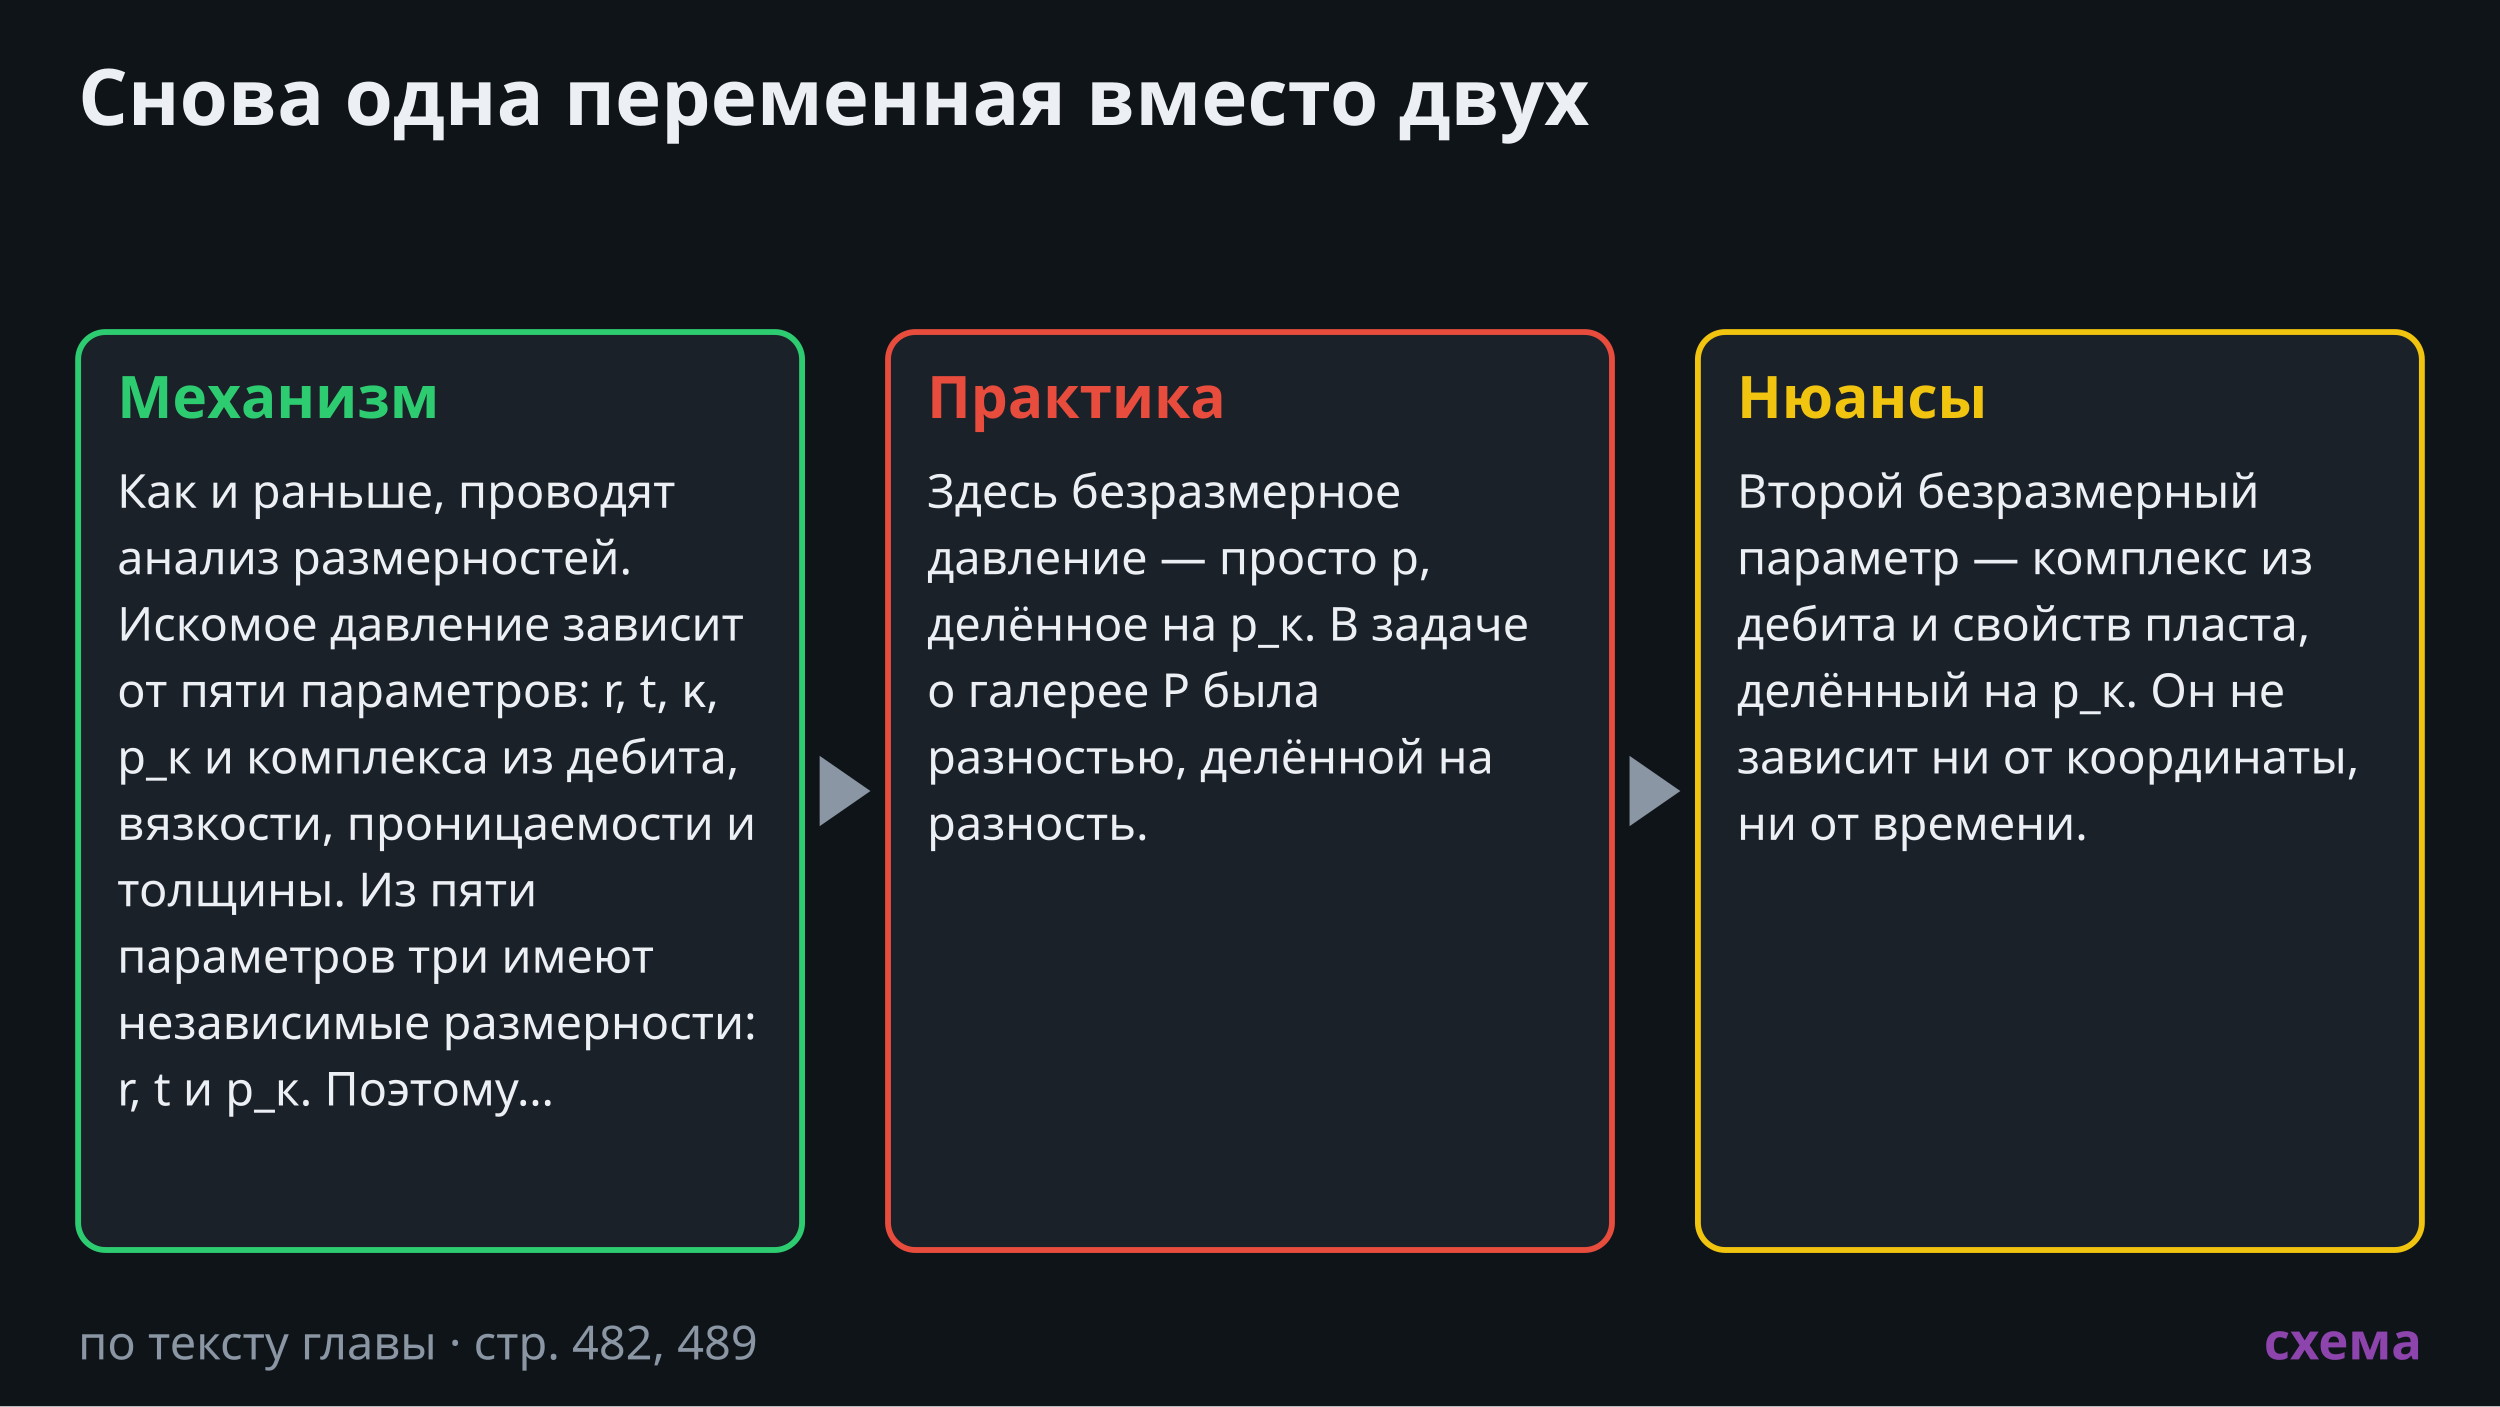
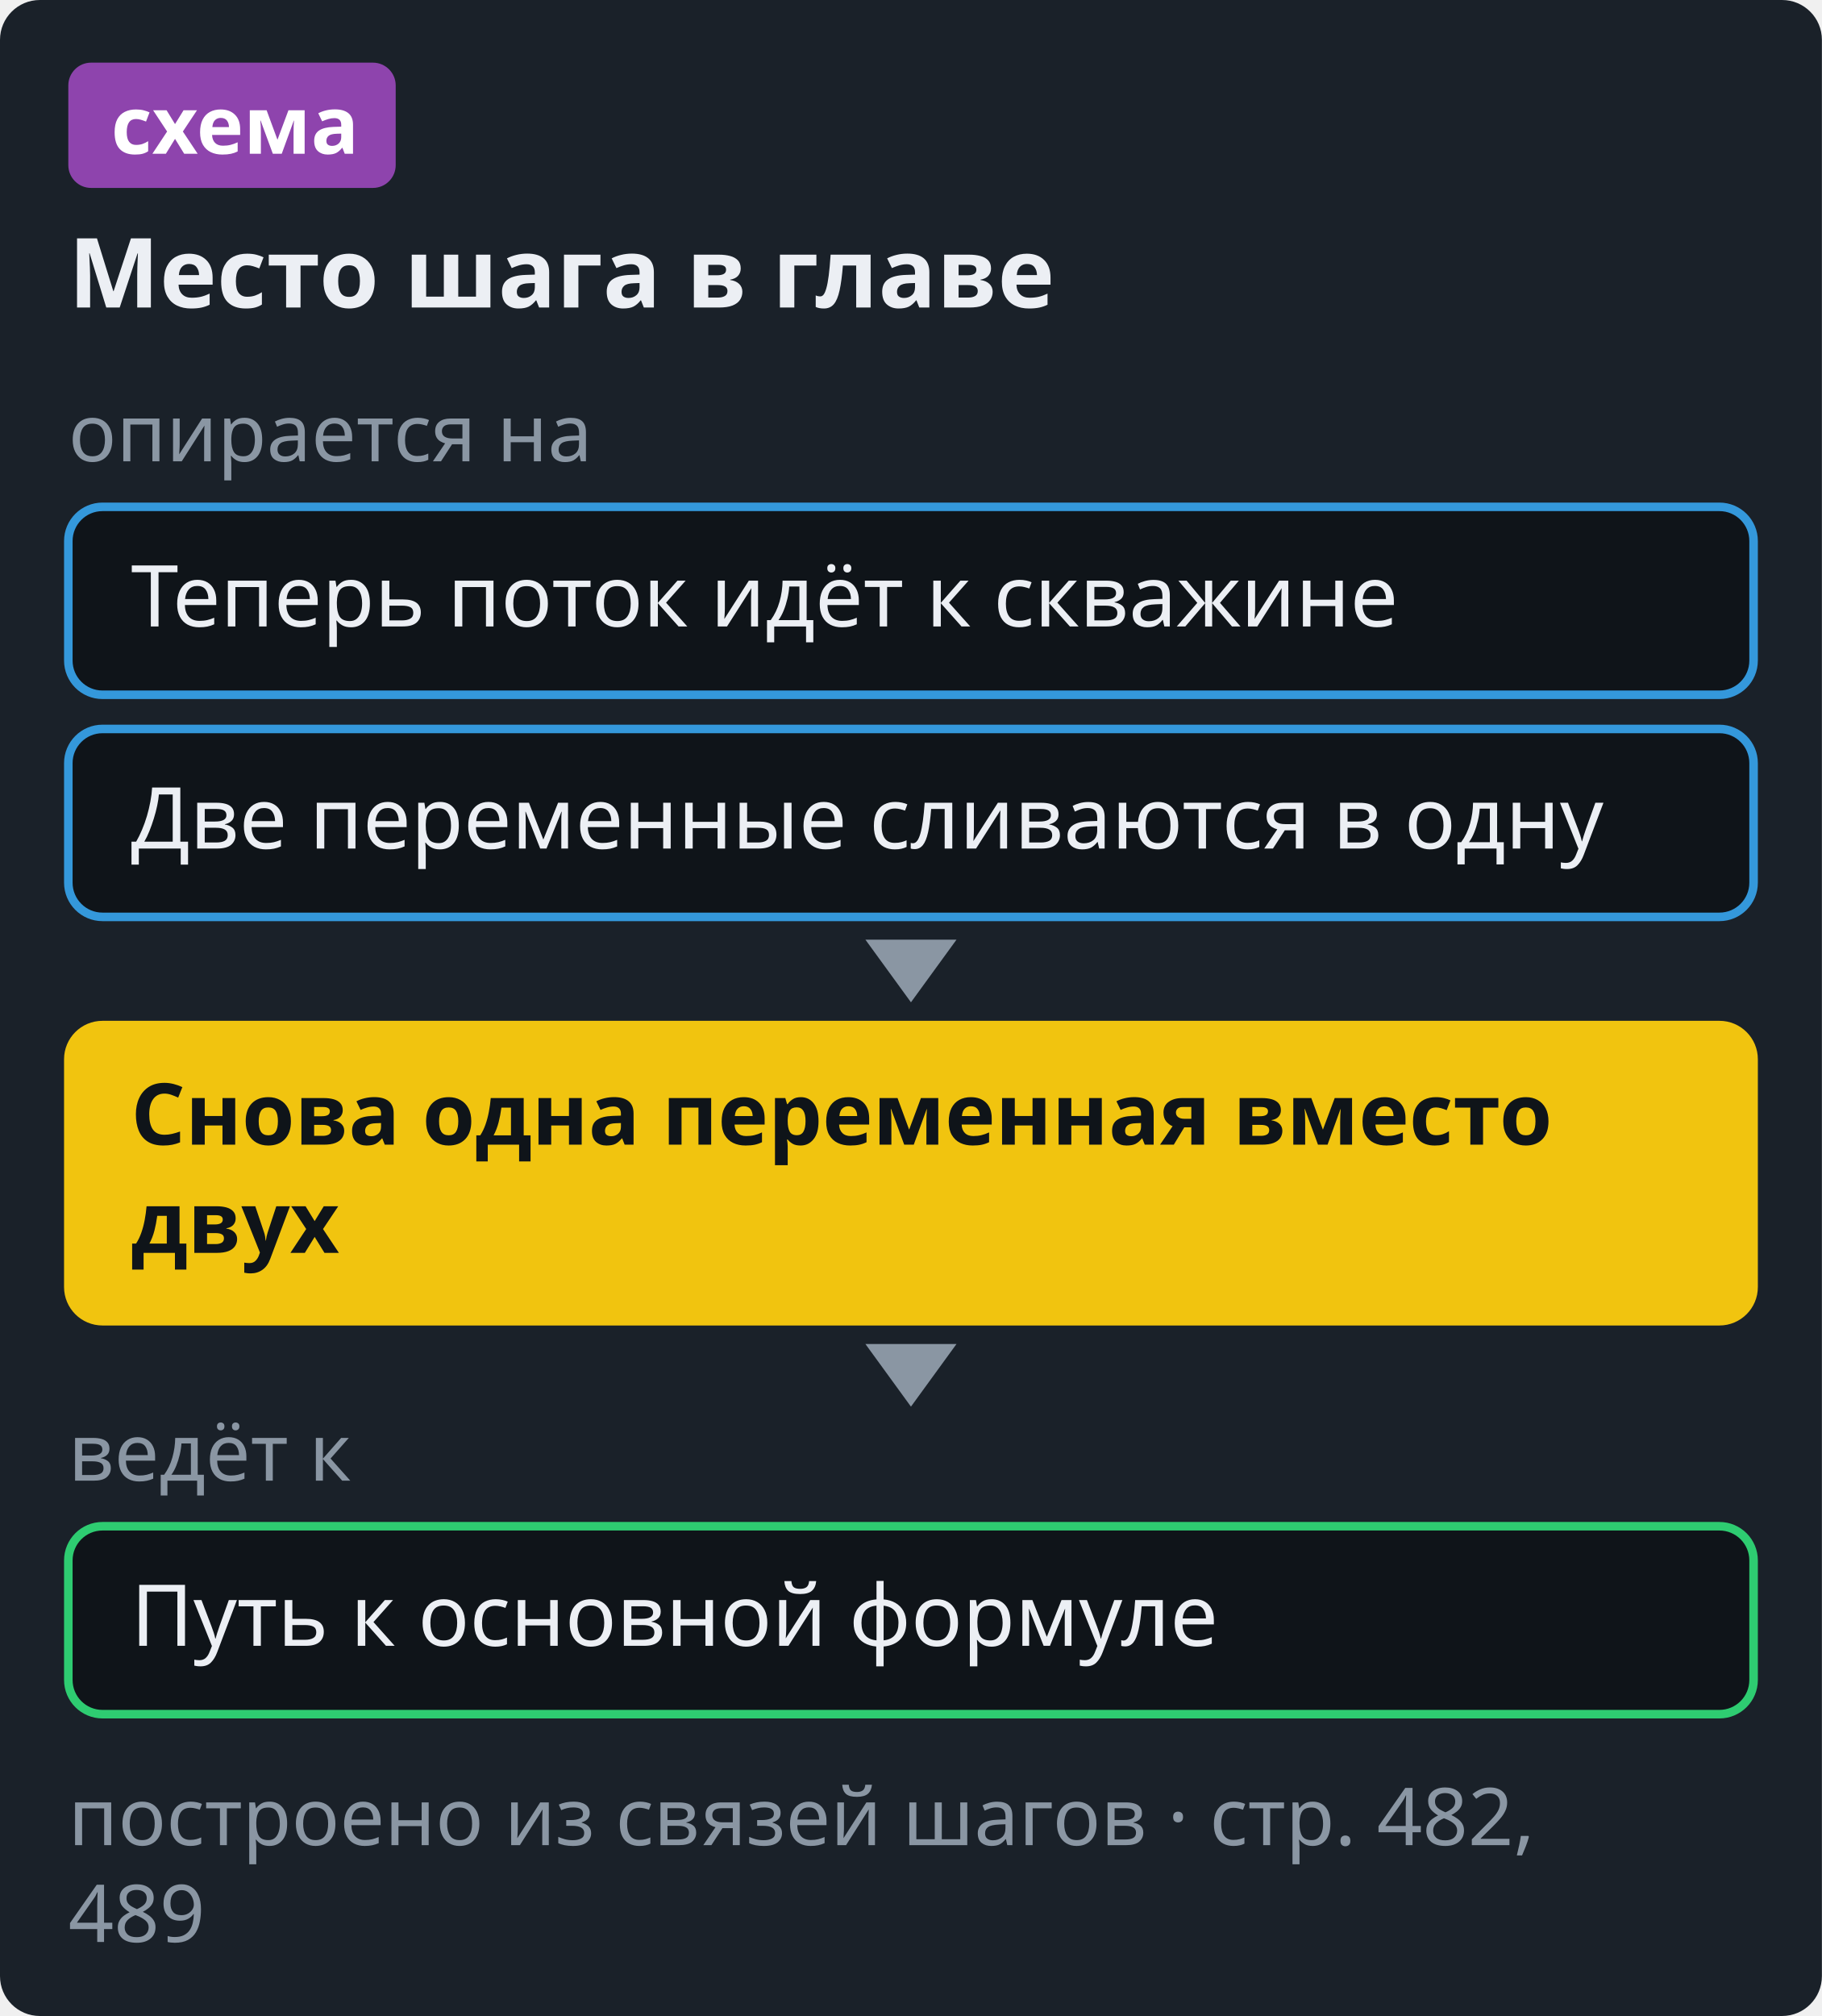
- <svg xmlns="http://www.w3.org/2000/svg" viewBox="0 0 1280 720" width="1280" height="720" style="max-width:100%;height:auto">
-   <rect width="1280" height="720" fill="#0F1419" />
-   <text x="40" y="64" font-family="Segoe UI" font-size="40" font-weight="700" fill="#ECEFF4">Снова одна переменная вместо двух</text>
-   <text x="1240" y="696" text-anchor="end" font-family="Segoe UI" font-size="26" font-weight="700" fill="#8E44AD">схема</text>
-   <rect x="40.0" y="170" width="370.667" height="470" rx="14" fill="#1A2129" stroke="#2ECC71" stroke-width="3" />
-   <text x="60.0" y="214" font-family="Segoe UI" font-size="30" font-weight="700" fill="#2ECC71">Механизм</text>
-   <text x="60.0" y="260" font-family="Segoe UI" font-size="24" fill="#ECEFF4">Как и раньше, проводят</text>
-   <text x="60.0" y="294" font-family="Segoe UI" font-size="24" fill="#ECEFF4">анализ размерностей.</text>
-   <text x="60.0" y="328" font-family="Segoe UI" font-size="24" fill="#ECEFF4">Искомое давление зависит</text>
-   <text x="60.0" y="362" font-family="Segoe UI" font-size="24" fill="#ECEFF4">от пяти параметров: r, t, κ,</text>
-   <text x="60.0" y="396" font-family="Segoe UI" font-size="24" fill="#ECEFF4">p_к и комплекса из дебита,</text>
-   <text x="60.0" y="430" font-family="Segoe UI" font-size="24" fill="#ECEFF4">вязкости, проницаемости и</text>
-   <text x="60.0" y="464" font-family="Segoe UI" font-size="24" fill="#ECEFF4">толщины. Из пяти</text>
-   <text x="60.0" y="498" font-family="Segoe UI" font-size="24" fill="#ECEFF4">параметров три имеют</text>
-   <text x="60.0" y="532" font-family="Segoe UI" font-size="24" fill="#ECEFF4">независимые размерности:</text>
-   <text x="60.0" y="566" font-family="Segoe UI" font-size="24" fill="#ECEFF4">r, t и p_к. Поэтому…</text>
-   <polygon points="419.667,387 445.667,405 419.667,423" fill="#8A96A3" />
-   <rect x="454.667" y="170" width="370.667" height="470" rx="14" fill="#1A2129" stroke="#E74C3C" stroke-width="3" />
-   <text x="474.667" y="214" font-family="Segoe UI" font-size="30" font-weight="700" fill="#E74C3C">Практика</text>
-   <text x="474.667" y="260" font-family="Segoe UI" font-size="24" fill="#ECEFF4">Здесь безразмерное</text>
-   <text x="474.667" y="294" font-family="Segoe UI" font-size="24" fill="#ECEFF4">давление — просто p,</text>
-   <text x="474.667" y="328" font-family="Segoe UI" font-size="24" fill="#ECEFF4">делённое на p_к. В задаче</text>
-   <text x="474.667" y="362" font-family="Segoe UI" font-size="24" fill="#ECEFF4">о галерее P была</text>
-   <text x="474.667" y="396" font-family="Segoe UI" font-size="24" fill="#ECEFF4">разностью, делённой на</text>
-   <text x="474.667" y="430" font-family="Segoe UI" font-size="24" fill="#ECEFF4">разность.</text>
-   <polygon points="834.333,387 860.333,405 834.333,423" fill="#8A96A3" />
-   <rect x="869.333" y="170" width="370.667" height="470" rx="14" fill="#1A2129" stroke="#F1C40F" stroke-width="3" />
-   <text x="889.333" y="214" font-family="Segoe UI" font-size="30" font-weight="700" fill="#F1C40F">Нюансы</text>
-   <text x="889.333" y="260" font-family="Segoe UI" font-size="24" fill="#ECEFF4">Второй безразмерный</text>
-   <text x="889.333" y="294" font-family="Segoe UI" font-size="24" fill="#ECEFF4">параметр — комплекс из</text>
-   <text x="889.333" y="328" font-family="Segoe UI" font-size="24" fill="#ECEFF4">дебита и свойств пласта,</text>
-   <text x="889.333" y="362" font-family="Segoe UI" font-size="24" fill="#ECEFF4">делённый на p_к. Он не</text>
-   <text x="889.333" y="396" font-family="Segoe UI" font-size="24" fill="#ECEFF4">зависит ни от координаты,</text>
-   <text x="889.333" y="430" font-family="Segoe UI" font-size="24" fill="#ECEFF4">ни от времени.</text>
-   <text x="40" y="696" font-family="Segoe UI" font-size="24" fill="#8A96A3">по тексту главы · стр. 482, 489</text>
+ <svg xmlns="http://www.w3.org/2000/svg" viewBox="0 0 640 708" width="640" height="708" style="max-width:100%;height:auto">
+   <rect width="640" height="708" rx="14" fill="#1A2129" />
+   <rect x="24" y="22" width="115" height="44" rx="8" fill="#8E44AD" />
+   <text x="39.0" y="54.0" font-family="Segoe UI,system-ui,sans-serif" font-size="28" font-weight="600" fill="#FFFFFF" text-anchor="start">схема</text>
+   <text x="24.0" y="108.0" font-family="Segoe UI,system-ui,sans-serif" font-size="34" font-weight="700" fill="#ECEFF4" text-anchor="start">Место шага в главе</text>
+   <text x="24.0" y="162.0" font-family="Segoe UI,system-ui,sans-serif" font-size="28" font-weight="400" fill="#8A96A3" text-anchor="start">опирается на</text>
+   <rect x="24" y="178" width="592" height="66" rx="12" fill="#0F1419" stroke="#3498DB" stroke-width="3" />
+   <text x="46.0" y="220.0" font-family="Segoe UI,system-ui,sans-serif" font-size="30" font-weight="400" fill="#ECEFF4" text-anchor="start">Теперь поток идёт к скважине</text>
+   <rect x="24" y="256" width="592" height="66" rx="12" fill="#0F1419" stroke="#3498DB" stroke-width="3" />
+   <text x="46.0" y="298.0" font-family="Segoe UI,system-ui,sans-serif" font-size="30" font-weight="400" fill="#ECEFF4" text-anchor="start">Две переменные сливаются в одну</text>
+   <polygon points="304.0,330 336.0,330 320.0,352" fill="#8A96A3" />
+   <rect x="24" y="360" width="592" height="104" rx="12" fill="#F1C40F" stroke="#F1C40F" stroke-width="3" />
+   <text x="46.0" y="402.0" font-family="Segoe UI,system-ui,sans-serif" font-size="30" font-weight="700" fill="#0F1419" text-anchor="start">Снова одна переменная вместо</text>
+   <text x="46.0" y="440.0" font-family="Segoe UI,system-ui,sans-serif" font-size="30" font-weight="700" fill="#0F1419" text-anchor="start">двух</text>
+   <polygon points="304.0,472 336.0,472 320.0,494" fill="#8A96A3" />
+   <text x="24.0" y="520.0" font-family="Segoe UI,system-ui,sans-serif" font-size="28" font-weight="400" fill="#8A96A3" text-anchor="start">ведёт к</text>
+   <rect x="24" y="536" width="592" height="66" rx="12" fill="#0F1419" stroke="#2ECC71" stroke-width="3" />
+   <text x="46.0" y="578.0" font-family="Segoe UI,system-ui,sans-serif" font-size="30" font-weight="400" fill="#ECEFF4" text-anchor="start">Путь к основной формуле</text>
+   <text x="24.0" y="648.0" font-family="Segoe UI,system-ui,sans-serif" font-size="28" font-weight="400" fill="#8A96A3" text-anchor="start">построено из связей шагов · стр. 482,</text>
+   <text x="24.0" y="682.0" font-family="Segoe UI,system-ui,sans-serif" font-size="28" font-weight="400" fill="#8A96A3" text-anchor="start">489</text>
</svg>
